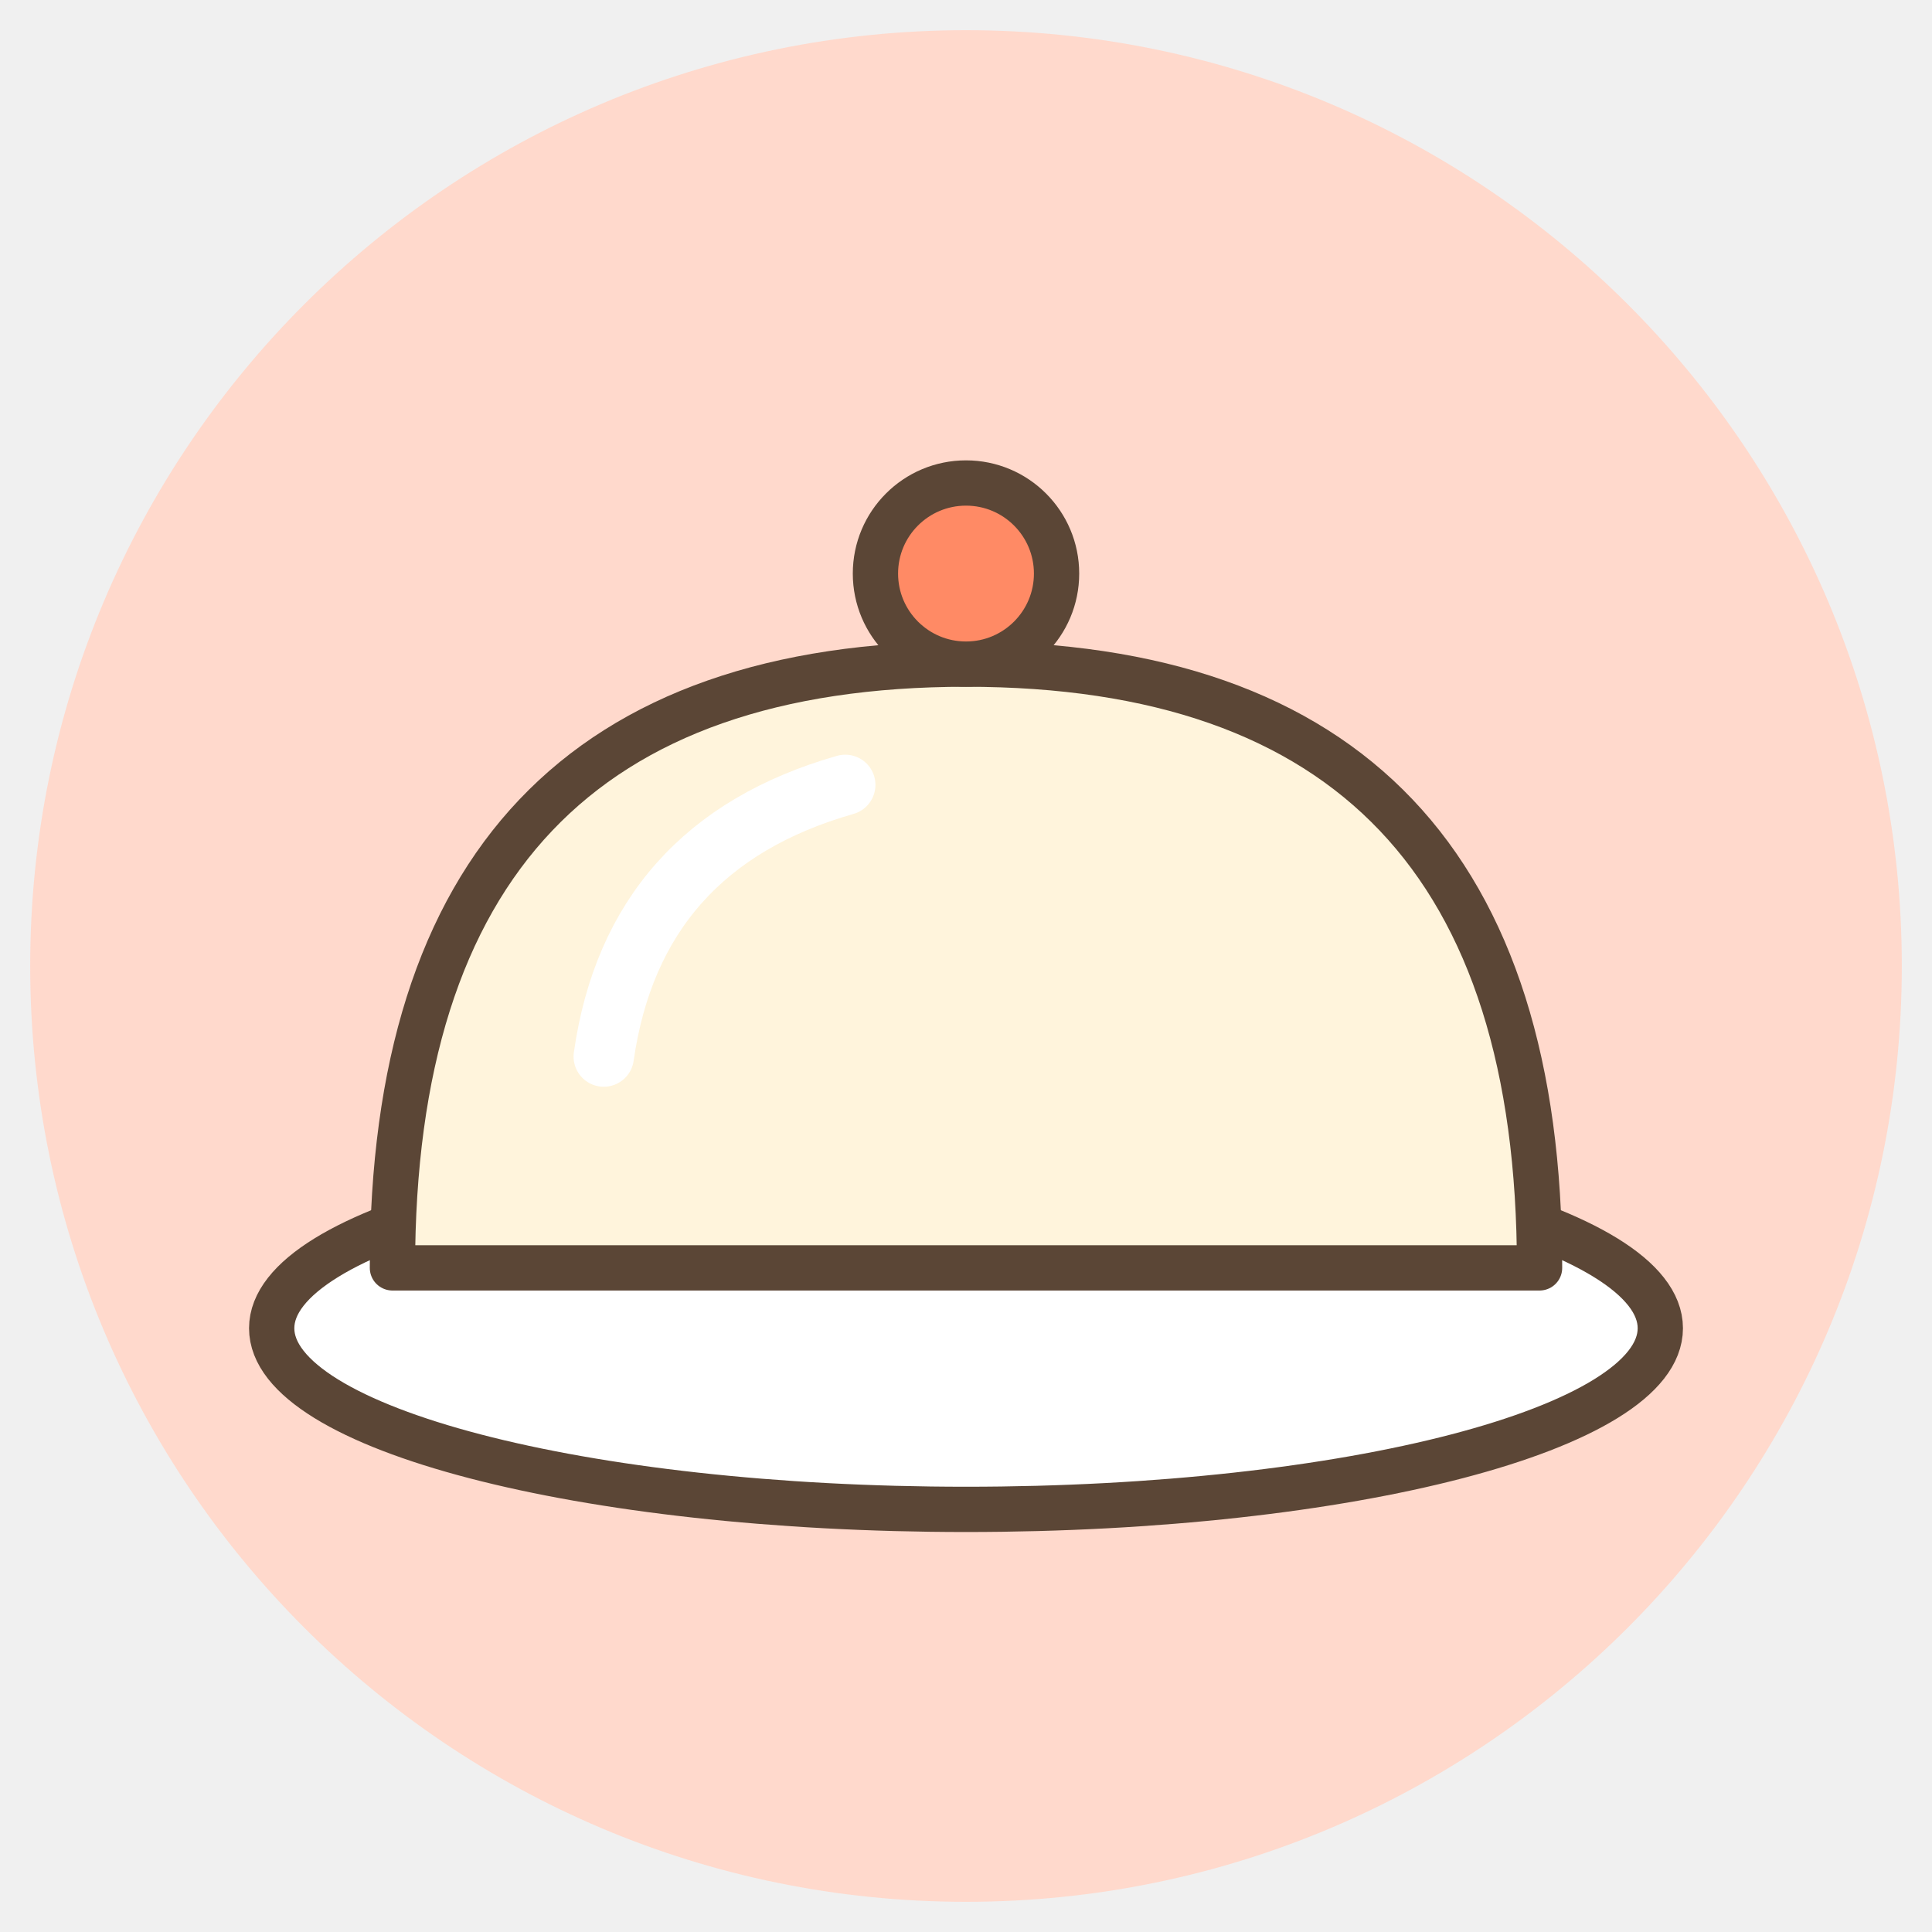
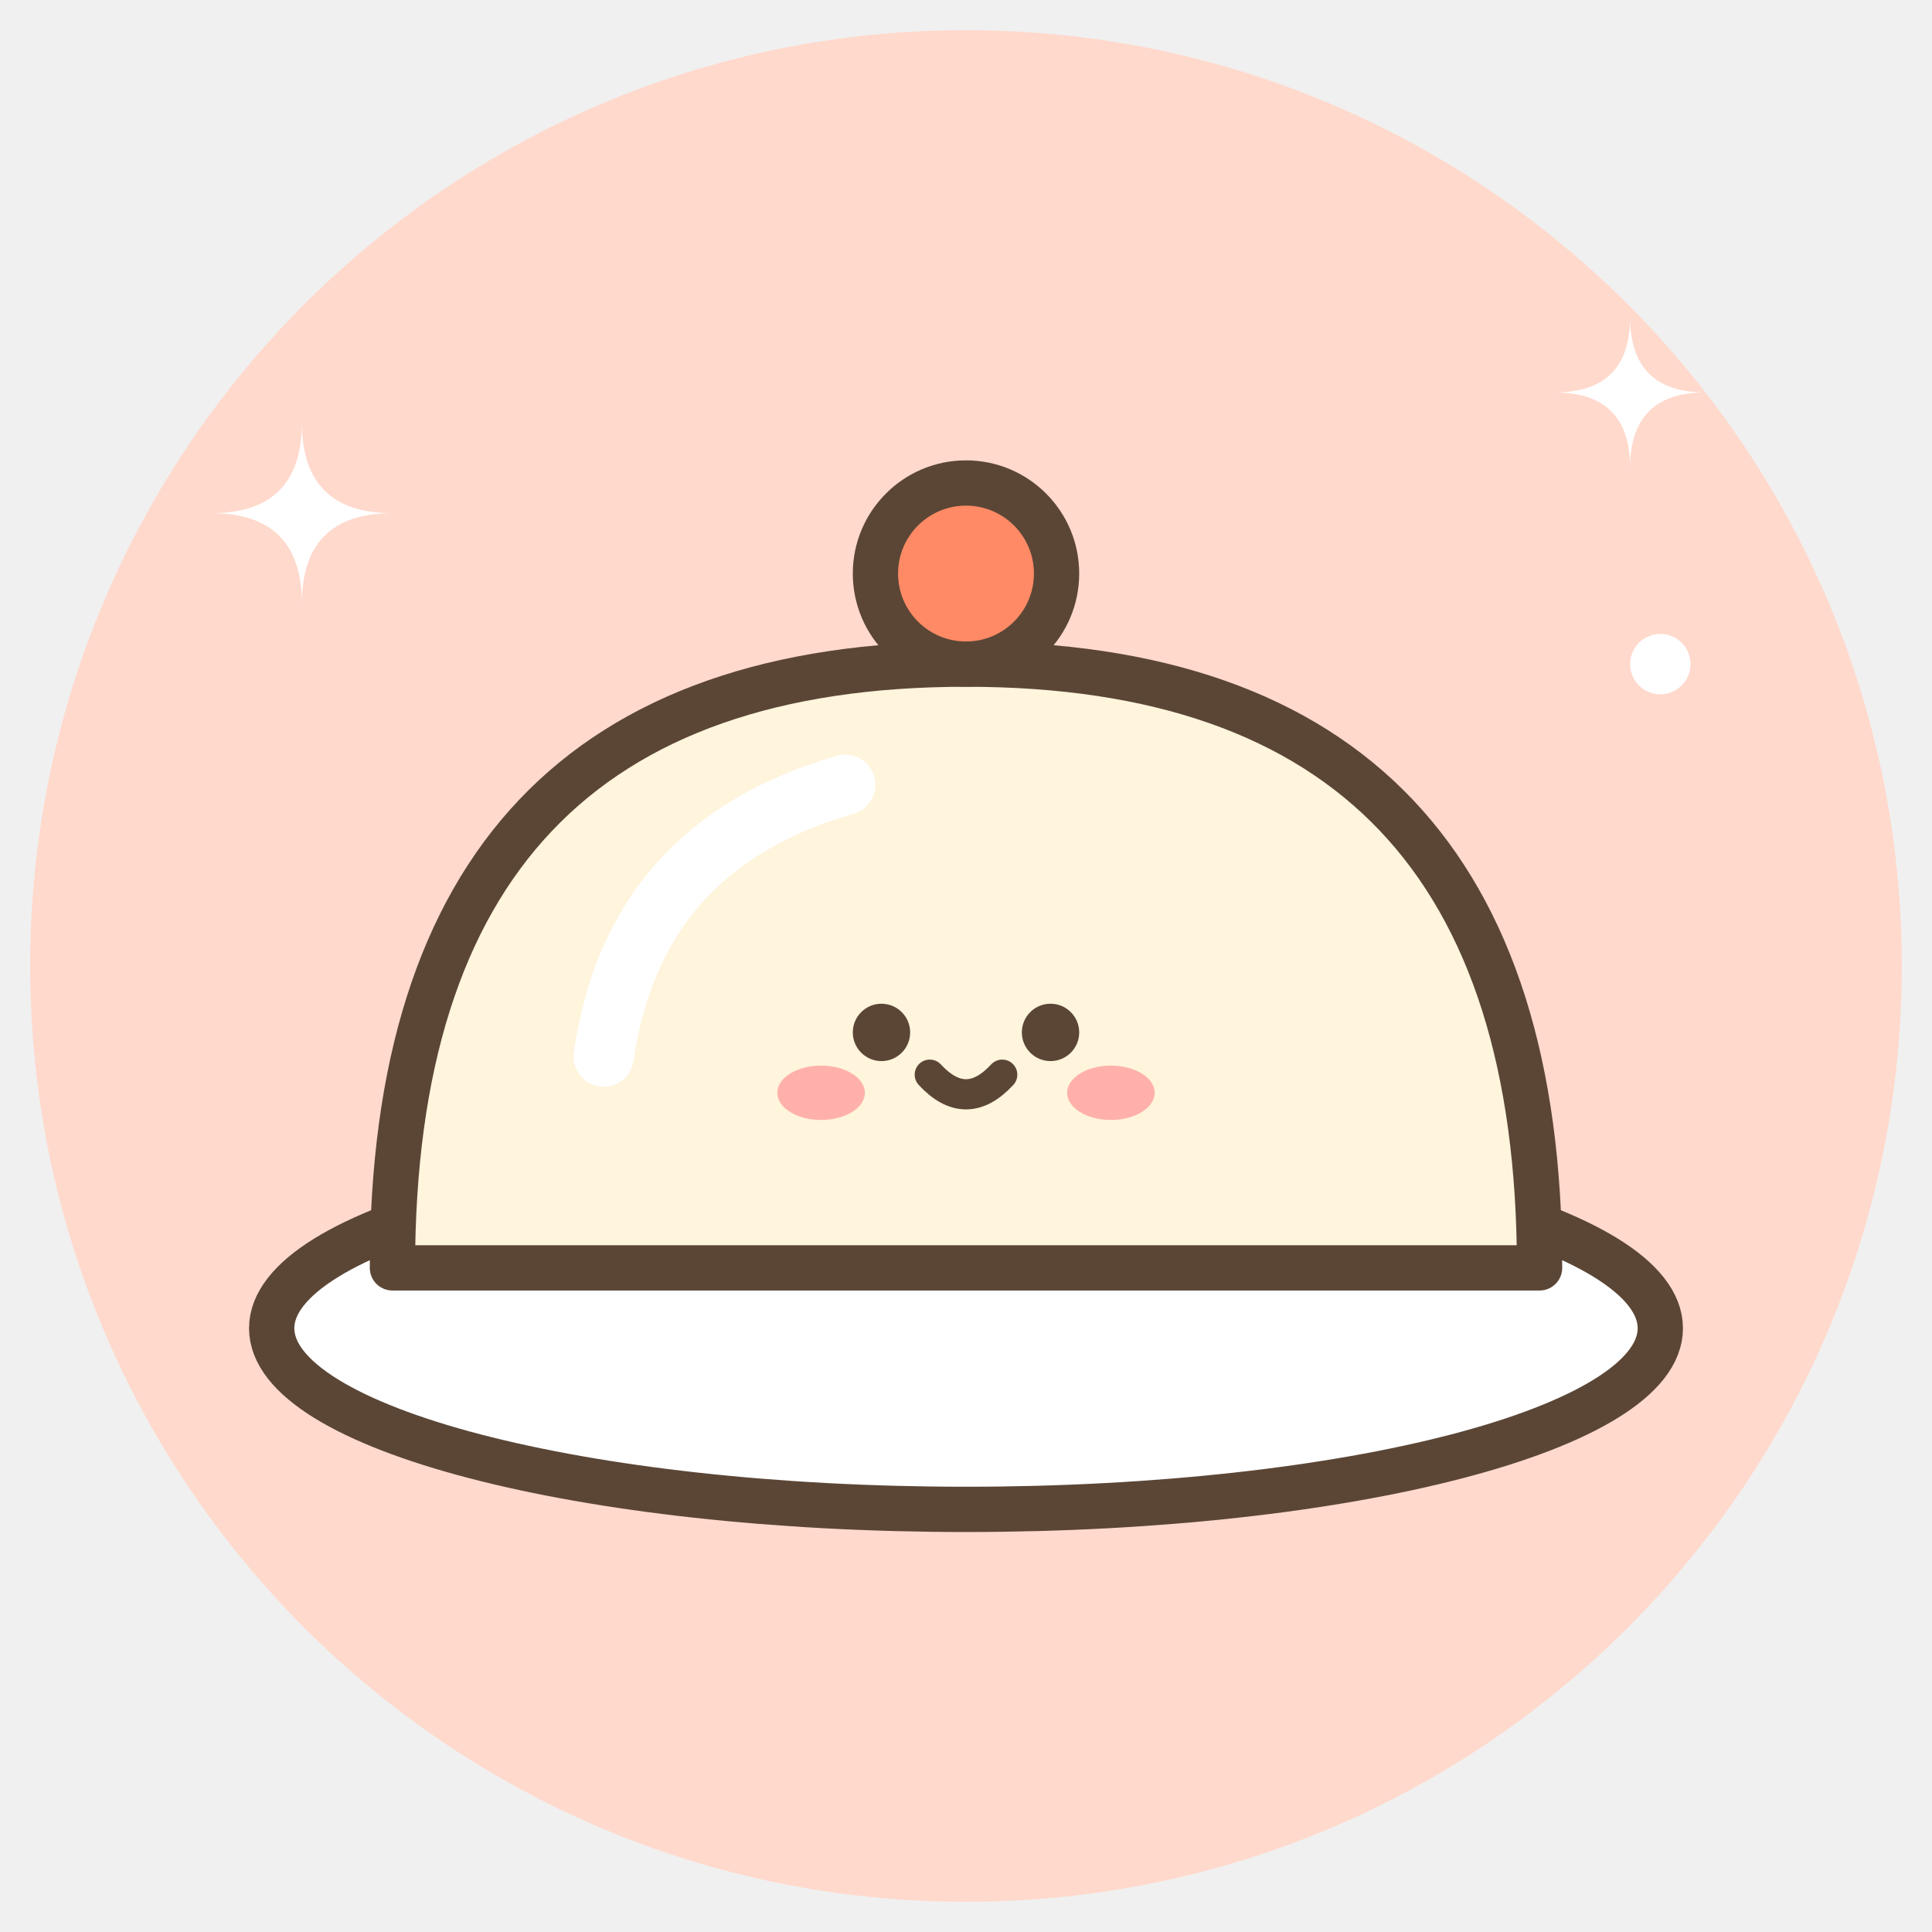
<svg xmlns="http://www.w3.org/2000/svg" viewBox="0 0 128 128">
  <circle cx="64" cy="64" r="62" fill="#ffd9cc" />
+   <path d="M20 28 Q20 34 26 34 Q20 34 20 40 Q20 34 14 34 Q20 34 20 28Z" fill="#fff" />
+   <path d="M108 21 Q108 26 113 26 Q108 26 108 31 Q108 26 103 26 Q108 26 108 21Z" fill="#fff" />
+   <circle cx="110" cy="44" r="2" fill="#fff" />
  <g stroke="#5b4636" stroke-width="3" stroke-linejoin="round" stroke-linecap="round">
    <ellipse cx="64" cy="88" rx="46" ry="12" fill="#fff" />
    <path d="M26 84 Q26 44 64 44 Q102 44 102 84Z" fill="#fff4dc" />
    <circle cx="64" cy="38" r="6" fill="#ff8a65" />
    <path d="M40 70 Q42 56 56 52" fill="none" stroke="#fff" stroke-width="4" />
+     <g stroke="none">
+       <ellipse cx="54.4" cy="72.4" rx="2.9" ry="1.8" fill="#ff9a9a" opacity=".75" />
+       <ellipse cx="73.6" cy="72.4" rx="2.9" ry="1.8" fill="#ff9a9a" opacity=".75" />
+       <circle cx="58.4" cy="68.4" r="1.9" fill="#5b4636" />
+       <circle cx="69.6" cy="68.4" r="1.9" fill="#5b4636" />
+     </g>
+     <path d="M61.6 71.2 q2.4 2.6 4.8 0" fill="none" stroke="#5b4636" stroke-width="2.0" />
  </g>
</svg>
